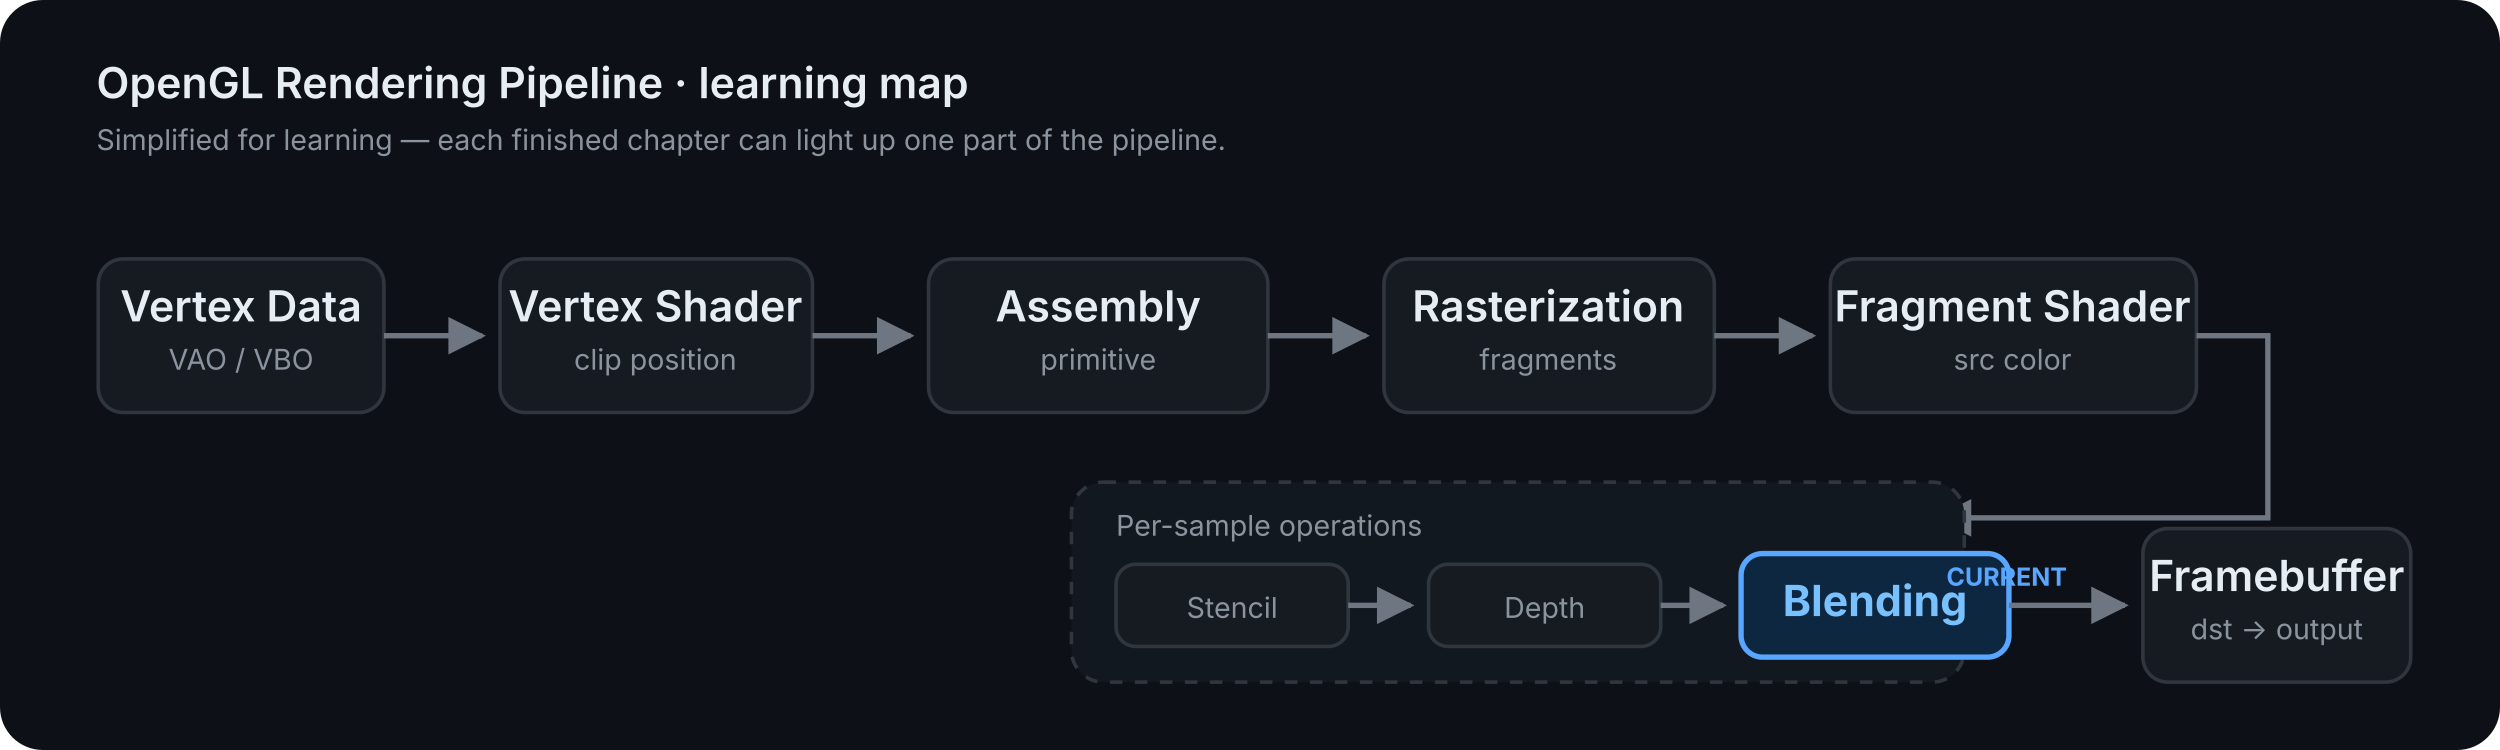
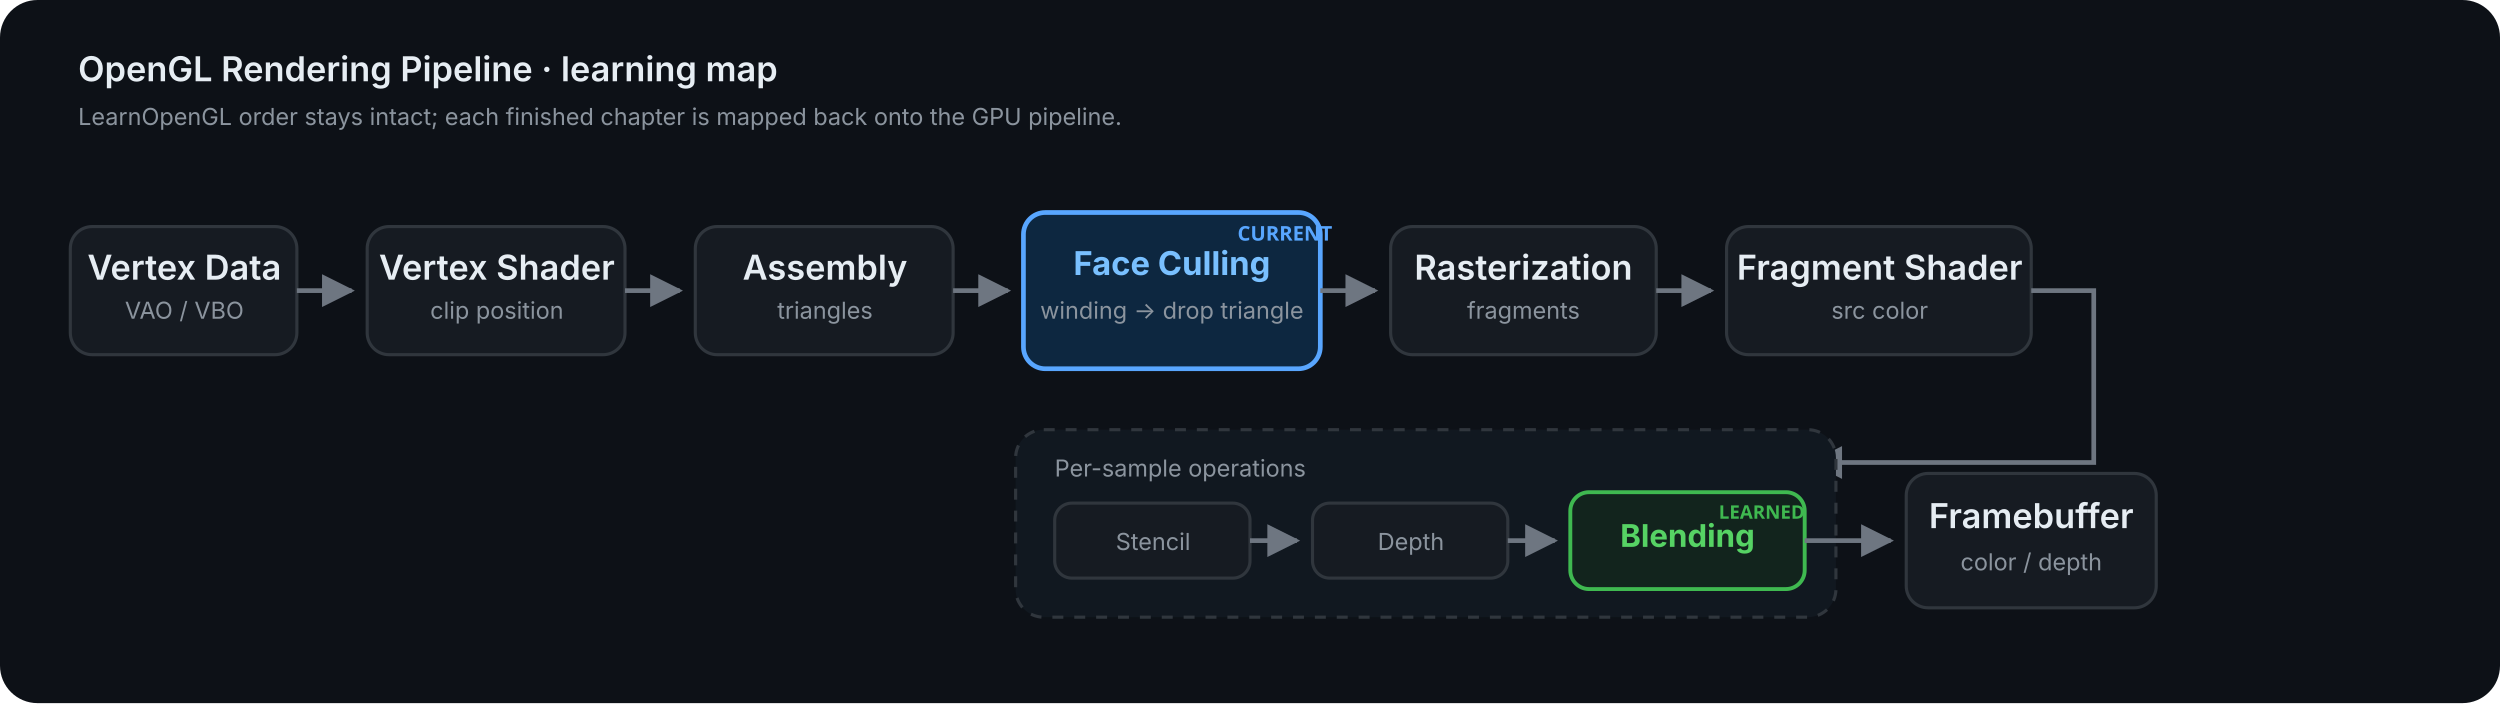
- <svg xmlns="http://www.w3.org/2000/svg" width="1400" height="420" viewBox="0 0 1400 420" role="img" aria-labelledby="title desc">
+ <svg xmlns="http://www.w3.org/2000/svg" width="1600" height="450" viewBox="0 0 1600 450" role="img" aria-labelledby="title desc">
  <defs>
    <style>
-       .bg{fill:#0d1117}.box{fill:#161b22;stroke:#30363d;stroke-width:2}.boxActive{fill:#0d2740;stroke:#58a6ff;stroke-width:3}
-       .group{fill:#111820;stroke:#30363d;stroke-width:2;stroke-dasharray:7 7}.t{fill:#e6edf3;font:600 24px system-ui,-apple-system,"Segoe UI",sans-serif}
-       .s{fill:#8b949e;font:16px system-ui,-apple-system,"Segoe UI",sans-serif}.active{fill:#79c0ff;font:700 24px system-ui,-apple-system,"Segoe UI",sans-serif}
-       .line{stroke:#6e7681;stroke-width:3;fill:none}.arrow{fill:#6e7681}.tag{fill:#58a6ff;font:700 14px system-ui,-apple-system,"Segoe UI",sans-serif}
-     </style>
+     .bg{fill:#0d1117}.box{fill:#161b22;stroke:#30363d;stroke-width:2}.learned{fill:#12241d;stroke:#3fb950;stroke-width:2.5}.current{fill:#0d2740;stroke:#58a6ff;stroke-width:3}.group{fill:#111820;stroke:#30363d;stroke-width:2;stroke-dasharray:7 7}.t{fill:#e6edf3;font:600 22px system-ui,-apple-system,"Segoe UI",sans-serif}.s{fill:#8b949e;font:15px system-ui,-apple-system,"Segoe UI",sans-serif}.ct{fill:#79c0ff;font:700 21px system-ui,-apple-system,"Segoe UI",sans-serif}.lt{fill:#56d364;font:700 20px system-ui,-apple-system,"Segoe UI",sans-serif}.line{stroke:#6e7681;stroke-width:3;fill:none}.arrow{fill:#6e7681}.tagCurrent{fill:#58a6ff;font:700 13px system-ui}.tagLearned{fill:#3fb950;font:700 12px system-ui}
+   </style>
    <marker id="arrow" viewBox="0 0 10 10" refX="9" refY="5" markerWidth="7" markerHeight="7" orient="auto-start-reverse">
-       <path d="M 0 0 L 10 5 L 0 10 z" class="arrow" />
+       <path d="M0 0L10 5L0 10z" class="arrow" />
    </marker>
  </defs>
-   <rect class="bg" width="1400" height="420" rx="24" />
-   <text x="54" y="55" class="t">OpenGL Rendering Pipeline · learning map</text>
-   <text x="54" y="84" class="s">Simplified for learning — each finished chapter can light up one part of the pipeline.</text>
-   <rect x="55" y="145" width="160" height="86" rx="14" class="box" />
-   <text x="135" y="180" text-anchor="middle" class="t">Vertex Data</text>
-   <text x="135" y="207" text-anchor="middle" class="s">VAO / VBO</text>
-   <path d="M215 188 H270" class="line" marker-end="url(#arrow)" />
-   <rect x="280" y="145" width="175" height="86" rx="14" class="box" />
-   <text x="367" y="180" text-anchor="middle" class="t">Vertex Shader</text>
-   <text x="367" y="207" text-anchor="middle" class="s">clip position</text>
-   <path d="M455 188 H510" class="line" marker-end="url(#arrow)" />
-   <rect x="520" y="145" width="190" height="86" rx="14" class="box" />
-   <text x="615" y="180" text-anchor="middle" class="t">Assembly</text>
-   <text x="615" y="207" text-anchor="middle" class="s">primitive</text>
-   <path d="M710 188 H765" class="line" marker-end="url(#arrow)" />
-   <rect x="775" y="145" width="185" height="86" rx="14" class="box" />
-   <text x="867" y="180" text-anchor="middle" class="t">Rasterization</text>
-   <text x="867" y="207" text-anchor="middle" class="s">fragments</text>
-   <path d="M960 188 H1015" class="line" marker-end="url(#arrow)" />
-   <rect x="1025" y="145" width="205" height="86" rx="14" class="box" />
-   <text x="1127" y="180" text-anchor="middle" class="t">Fragment Shader</text>
-   <text x="1127" y="207" text-anchor="middle" class="s">src color</text>
-   <path d="M1230 188 H1270 V290 H1085" class="line" marker-end="url(#arrow)" />
-   <rect x="600" y="270" width="500" height="112" rx="18" class="group" />
-   <text x="625" y="300" class="s">Per-sample operations</text>
-   <rect x="625" y="316" width="130" height="46" rx="11" class="box" />
-   <text x="690" y="346" text-anchor="middle" class="s">Stencil</text>
-   <path d="M755 339 H790" class="line" marker-end="url(#arrow)" />
-   <rect x="800" y="316" width="130" height="46" rx="11" class="box" />
-   <text x="865" y="346" text-anchor="middle" class="s">Depth</text>
-   <path d="M930 339 H965" class="line" marker-end="url(#arrow)" />
-   <rect x="975" y="310" width="150" height="58" rx="12" class="boxActive" />
-   <text x="1050" y="345" text-anchor="middle" class="active">Blending</text>
-   <text x="1090" y="328" class="tag">CURRENT</text>
-   <path d="M1125 339 H1190" class="line" marker-end="url(#arrow)" />
-   <rect x="1200" y="296" width="150" height="86" rx="14" class="box" />
-   <text x="1275" y="331" text-anchor="middle" class="t">Framebuffer</text>
-   <text x="1275" y="358" text-anchor="middle" class="s">dst → output</text>
+   <rect class="bg" width="1600" height="450" rx="24" />
+   <text x="50" y="52" class="t">OpenGL Rendering Pipeline · learning map</text>
+   <text x="50" y="80" class="s">LearnOpenGL order stays intact; each finished chapter is mapped back onto the GPU pipeline.</text>
+   <rect x="45" y="145" width="145" height="82" rx="14" class="box" />
+   <text x="118" y="179" text-anchor="middle" class="t">Vertex Data</text>
+   <text x="118" y="204" text-anchor="middle" class="s">VAO / VBO</text>
+   <path d="M190 186H225" class="line" marker-end="url(#arrow)" />
+   <rect x="235" y="145" width="165" height="82" rx="14" class="box" />
+   <text x="318" y="179" text-anchor="middle" class="t">Vertex Shader</text>
+   <text x="318" y="204" text-anchor="middle" class="s">clip position</text>
+   <path d="M400 186H435" class="line" marker-end="url(#arrow)" />
+   <rect x="445" y="145" width="165" height="82" rx="14" class="box" />
+   <text x="528" y="179" text-anchor="middle" class="t">Assembly</text>
+   <text x="528" y="204" text-anchor="middle" class="s">triangles</text>
+   <path d="M610 186H645" class="line" marker-end="url(#arrow)" />
+   <rect x="655" y="136" width="190" height="100" rx="14" class="current" />
+   <text x="750" y="176" text-anchor="middle" class="ct">Face Culling</text>
+   <text x="750" y="204" text-anchor="middle" class="s">winding → drop triangle</text>
+   <text x="792" y="154" class="tagCurrent">CURRENT</text>
+   <path d="M845 186H880" class="line" marker-end="url(#arrow)" />
+   <rect x="890" y="145" width="170" height="82" rx="14" class="box" />
+   <text x="975" y="179" text-anchor="middle" class="t">Rasterization</text>
+   <text x="975" y="204" text-anchor="middle" class="s">fragments</text>
+   <path d="M1060 186H1095" class="line" marker-end="url(#arrow)" />
+   <rect x="1105" y="145" width="195" height="82" rx="14" class="box" />
+   <text x="1203" y="179" text-anchor="middle" class="t">Fragment Shader</text>
+   <text x="1203" y="204" text-anchor="middle" class="s">src color</text>
+   <path d="M1300 186H1340V296H1160" class="line" marker-end="url(#arrow)" />
+   <rect x="650" y="275" width="525" height="120" rx="18" class="group" />
+   <text x="675" y="305" class="s">Per-sample operations</text>
+   <rect x="675" y="322" width="125" height="48" rx="11" class="box" />
+   <text x="738" y="352" text-anchor="middle" class="s">Stencil</text>
+   <path d="M800 346H830" class="line" marker-end="url(#arrow)" />
+   <rect x="840" y="322" width="125" height="48" rx="11" class="box" />
+   <text x="903" y="352" text-anchor="middle" class="s">Depth</text>
+   <path d="M965 346H995" class="line" marker-end="url(#arrow)" />
+   <rect x="1005" y="315" width="150" height="62" rx="12" class="learned" />
+   <text x="1080" y="350" text-anchor="middle" class="lt">Blending</text>
+   <text x="1100" y="332" class="tagLearned">LEARNED</text>
+   <path d="M1155 346H1210" class="line" marker-end="url(#arrow)" />
+   <rect x="1220" y="303" width="160" height="86" rx="14" class="box" />
+   <text x="1300" y="338" text-anchor="middle" class="t">Framebuffer</text>
+   <text x="1300" y="365" text-anchor="middle" class="s">color / depth</text>
</svg>
